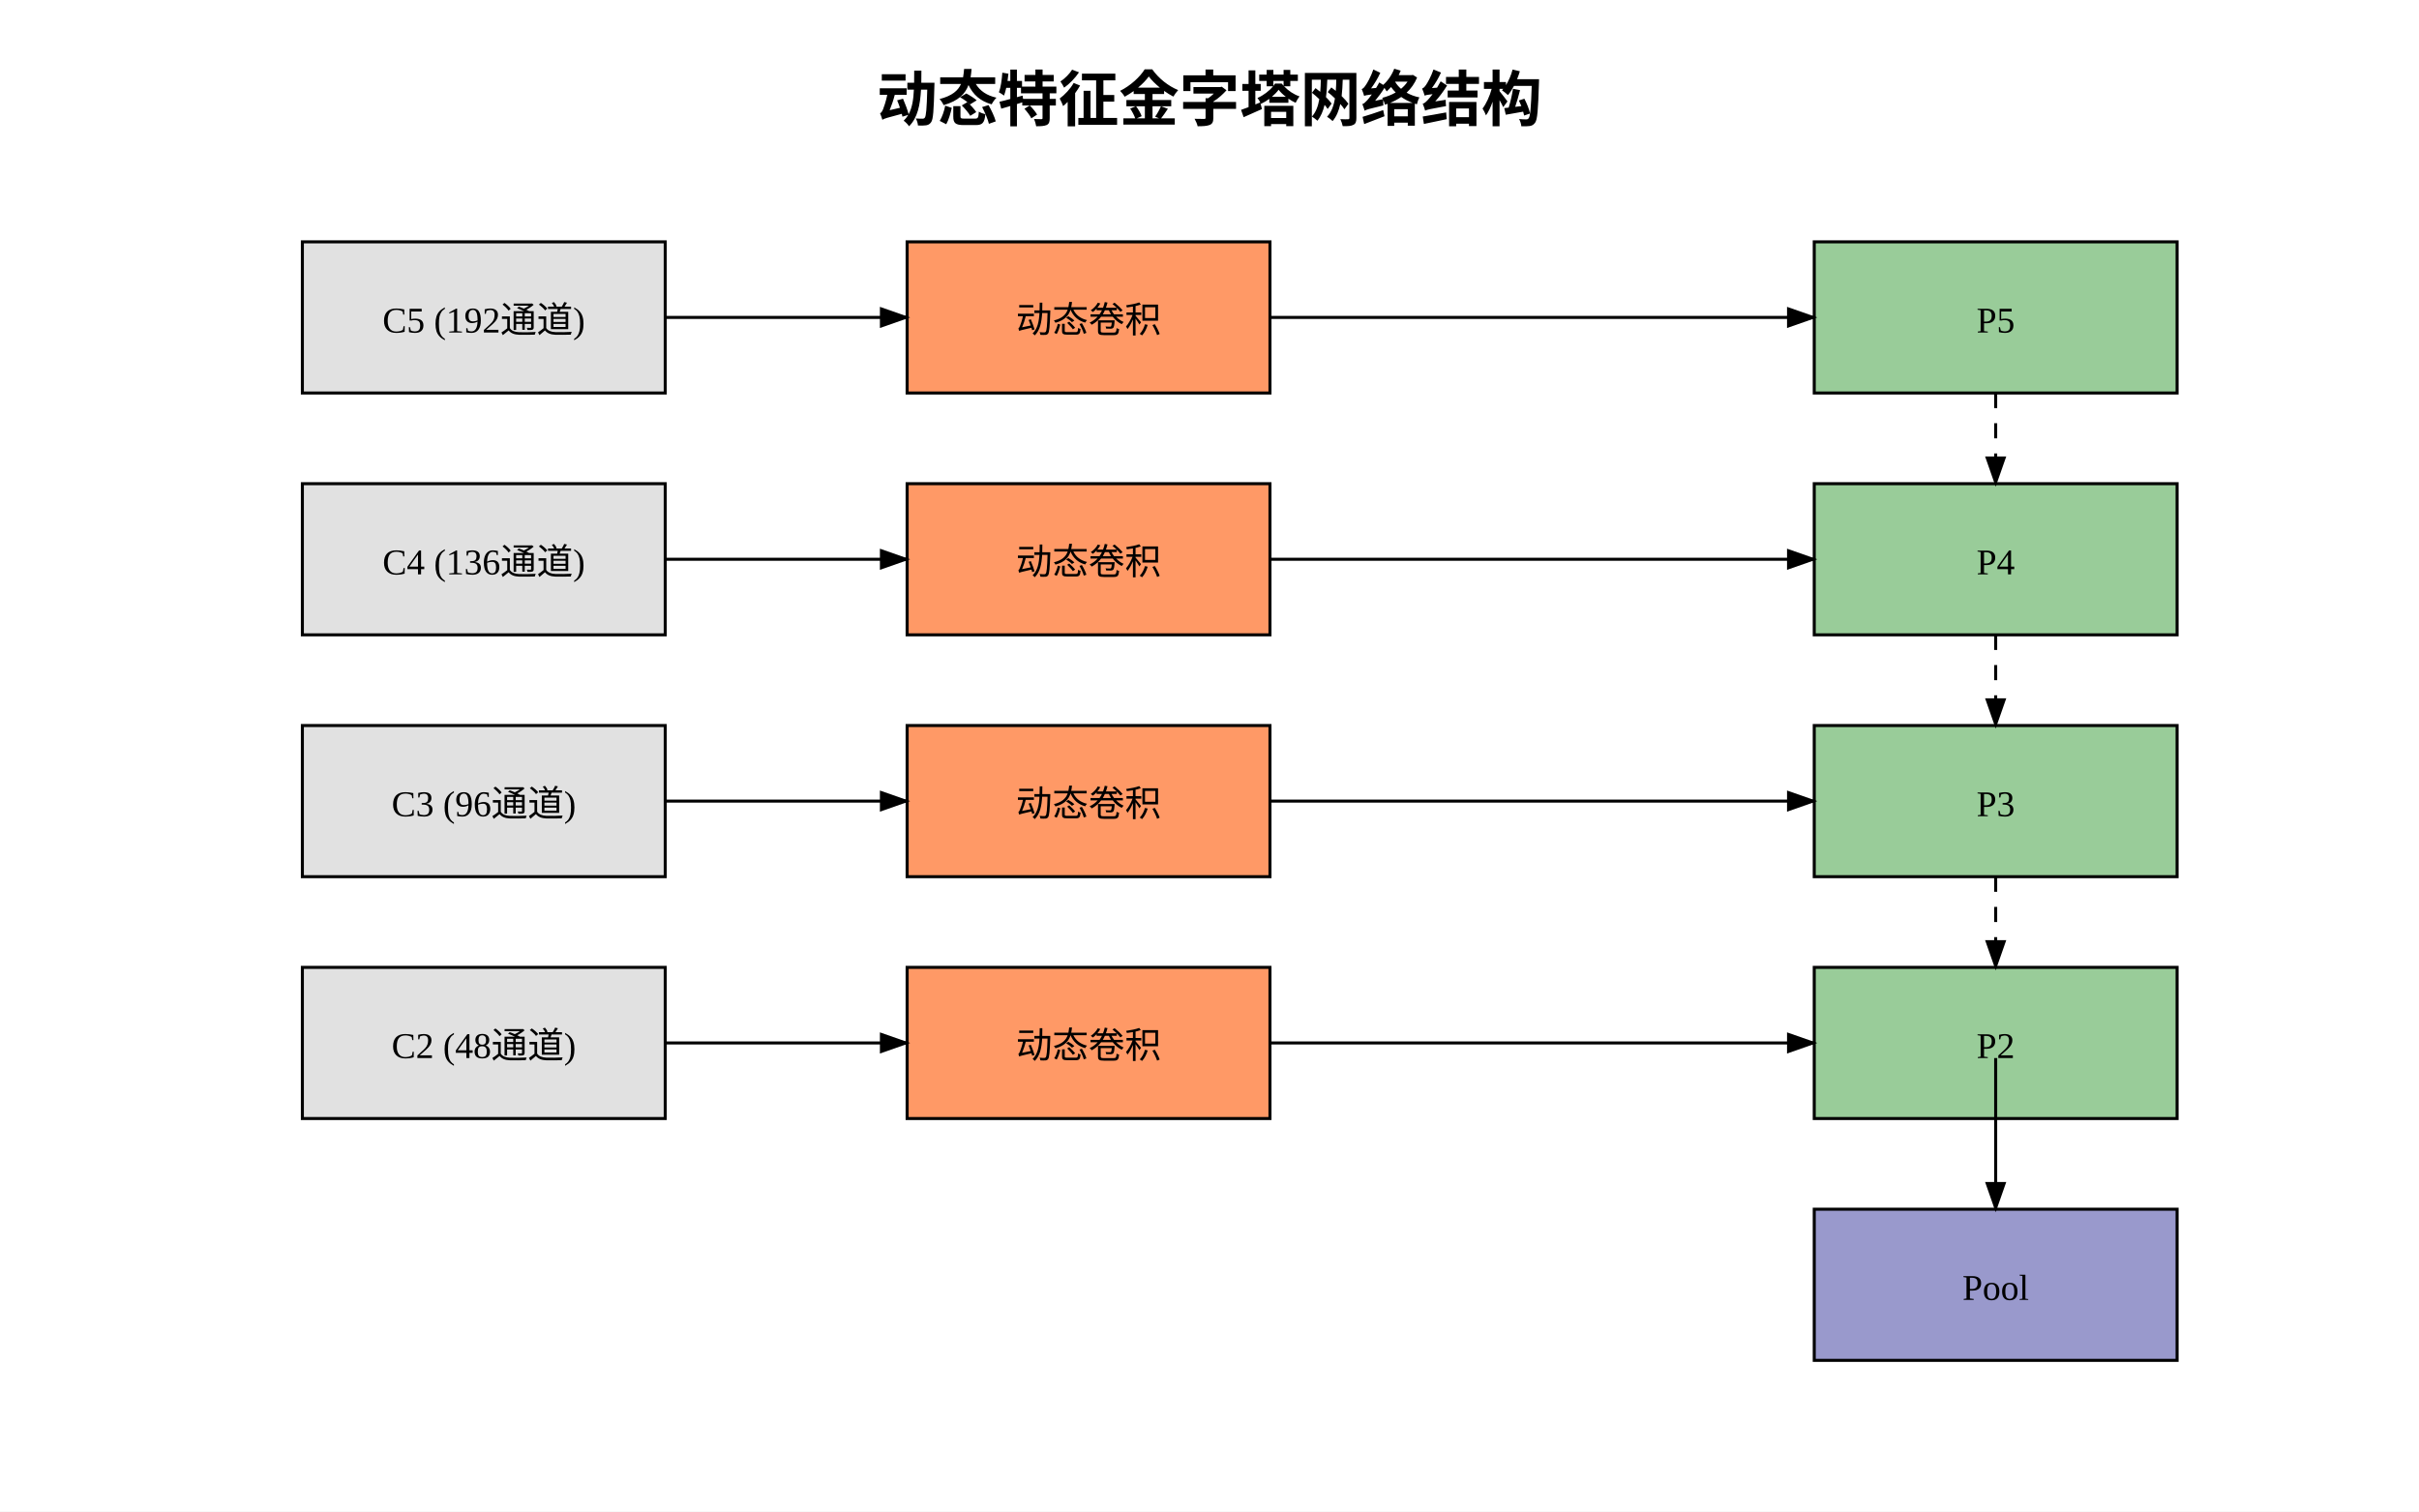
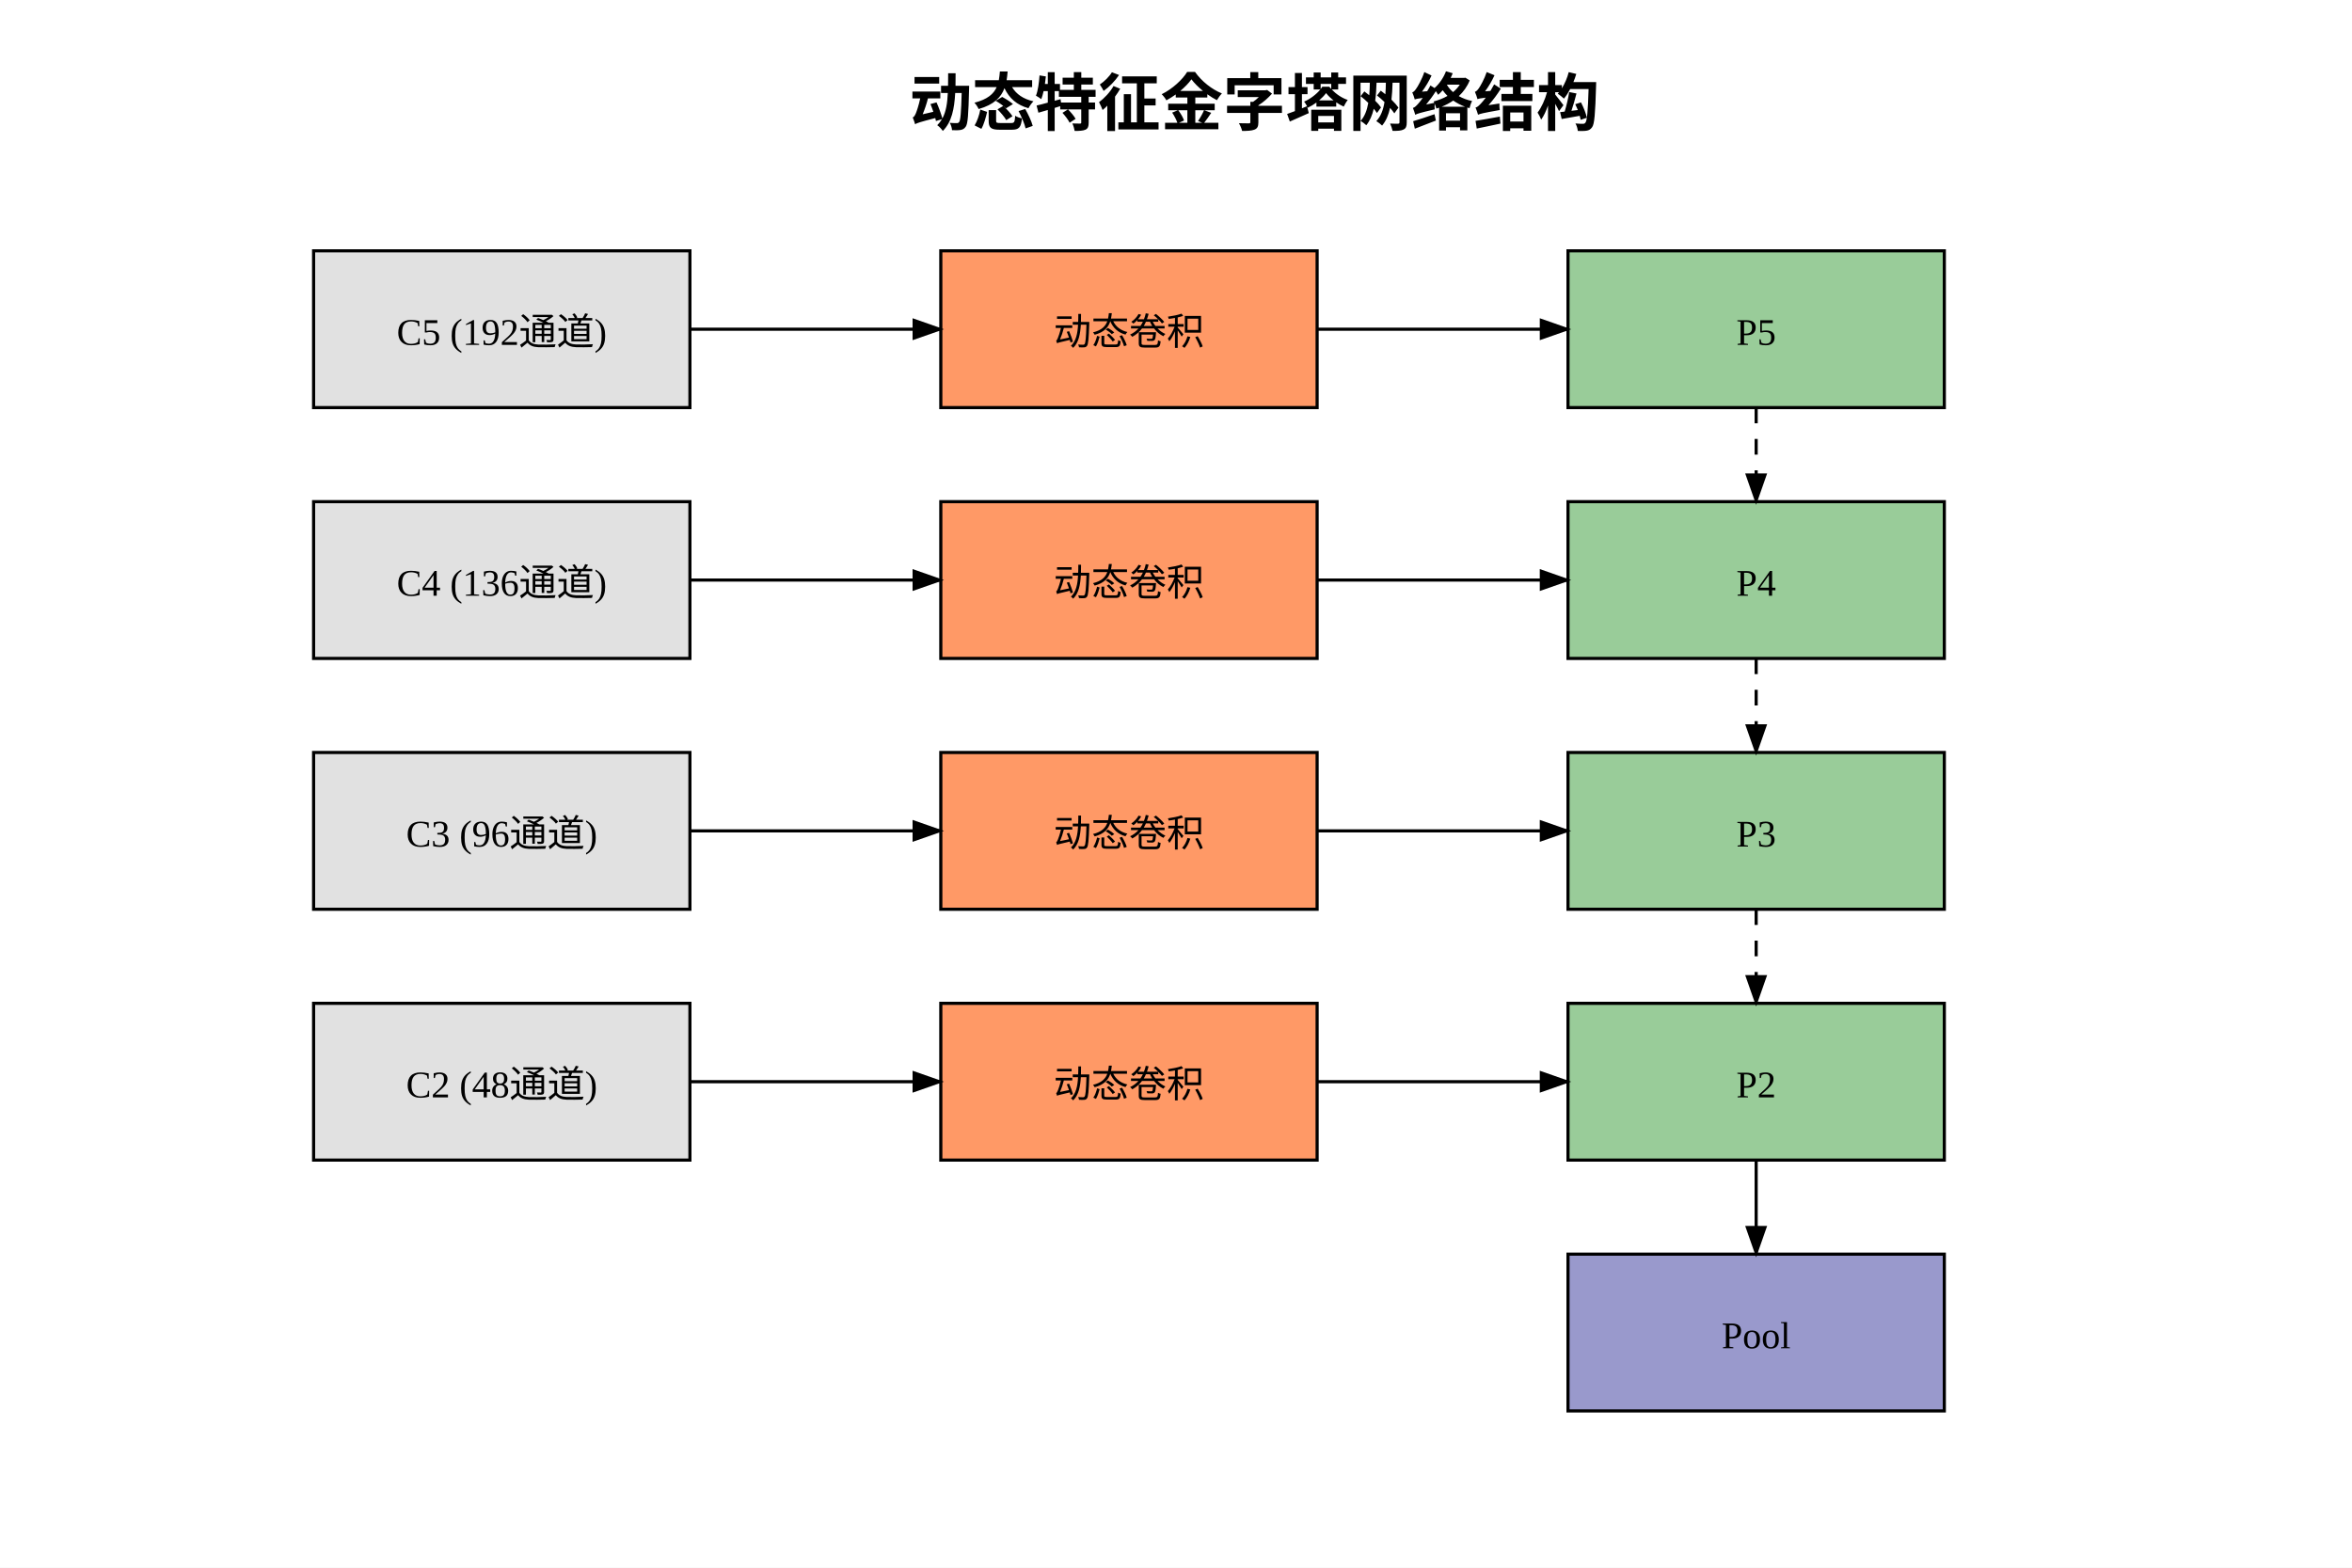
- <svg xmlns="http://www.w3.org/2000/svg" viewBox="0 0 800 500">
-   <rect width="800" height="500" fill="white" />
+ <svg xmlns="http://www.w3.org/2000/svg" viewBox="0 0 750 500">
+   <rect width="750" height="500" fill="white" />
  <text x="400" y="40" text-anchor="middle" font-size="20" font-weight="bold">动态特征金字塔网络结构</text>
  <rect x="100" y="80" width="120" height="50" fill="#e1e1e1" stroke="black" />
  <text x="160" y="110" text-anchor="middle">C5 (192通道)</text>
  <rect x="100" y="160" width="120" height="50" fill="#e1e1e1" stroke="black" />
  <text x="160" y="190" text-anchor="middle">C4 (136通道)</text>
  <rect x="100" y="240" width="120" height="50" fill="#e1e1e1" stroke="black" />
  <text x="160" y="270" text-anchor="middle">C3 (96通道)</text>
  <rect x="100" y="320" width="120" height="50" fill="#e1e1e1" stroke="black" />
  <text x="160" y="350" text-anchor="middle">C2 (48通道)</text>
  <rect x="300" y="80" width="120" height="50" fill="#ff9966" stroke="black" />
  <text x="360" y="110" text-anchor="middle">动态卷积</text>
  <rect x="300" y="160" width="120" height="50" fill="#ff9966" stroke="black" />
  <text x="360" y="190" text-anchor="middle">动态卷积</text>
  <rect x="300" y="240" width="120" height="50" fill="#ff9966" stroke="black" />
  <text x="360" y="270" text-anchor="middle">动态卷积</text>
  <rect x="300" y="320" width="120" height="50" fill="#ff9966" stroke="black" />
  <text x="360" y="350" text-anchor="middle">动态卷积</text>
-   <rect x="600" y="80" width="120" height="50" fill="#99cc99" stroke="black" />
-   <text x="660" y="110" text-anchor="middle">P5</text>
-   <rect x="600" y="160" width="120" height="50" fill="#99cc99" stroke="black" />
-   <text x="660" y="190" text-anchor="middle">P4</text>
-   <rect x="600" y="240" width="120" height="50" fill="#99cc99" stroke="black" />
-   <text x="660" y="270" text-anchor="middle">P3</text>
-   <rect x="600" y="320" width="120" height="50" fill="#99cc99" stroke="black" />
-   <text x="660" y="350" text-anchor="middle">P2</text>
-   <rect x="600" y="400" width="120" height="50" fill="#9999cc" stroke="black" />
-   <text x="660" y="430" text-anchor="middle">Pool</text>
+   <rect x="500" y="80" width="120" height="50" fill="#99cc99" stroke="black" />
+   <text x="560" y="110" text-anchor="middle">P5</text>
+   <rect x="500" y="160" width="120" height="50" fill="#99cc99" stroke="black" />
+   <text x="560" y="190" text-anchor="middle">P4</text>
+   <rect x="500" y="240" width="120" height="50" fill="#99cc99" stroke="black" />
+   <text x="560" y="270" text-anchor="middle">P3</text>
+   <rect x="500" y="320" width="120" height="50" fill="#99cc99" stroke="black" />
+   <text x="560" y="350" text-anchor="middle">P2</text>
+   <rect x="500" y="400" width="120" height="50" fill="#9999cc" stroke="black" />
+   <text x="560" y="430" text-anchor="middle">Pool</text>
  <path d="M220,105 H300" stroke="black" fill="none" marker-end="url(#arrowhead)" />
  <path d="M220,185 H300" stroke="black" fill="none" marker-end="url(#arrowhead)" />
  <path d="M220,265 H300" stroke="black" fill="none" marker-end="url(#arrowhead)" />
  <path d="M220,345 H300" stroke="black" fill="none" marker-end="url(#arrowhead)" />
-   <path d="M420,105 H600" stroke="black" fill="none" marker-end="url(#arrowhead)" />
-   <path d="M420,185 H600" stroke="black" fill="none" marker-end="url(#arrowhead)" />
-   <path d="M420,265 H600" stroke="black" fill="none" marker-end="url(#arrowhead)" />
-   <path d="M420,345 H600" stroke="black" fill="none" marker-end="url(#arrowhead)" />
-   <path d="M660,130 L660,160" stroke="black" stroke-dasharray="5,5" fill="none" marker-end="url(#arrowhead)" />
-   <path d="M660,210 L660,240" stroke="black" stroke-dasharray="5,5" fill="none" marker-end="url(#arrowhead)" />
-   <path d="M660,290 L660,320" stroke="black" stroke-dasharray="5,5" fill="none" marker-end="url(#arrowhead)" />
-   <path d="M660,350 L660,400" stroke="black" fill="none" marker-end="url(#arrowhead)" />
+   <path d="M420,105 H500" stroke="black" fill="none" marker-end="url(#arrowhead)" />
+   <path d="M420,185 H500" stroke="black" fill="none" marker-end="url(#arrowhead)" />
+   <path d="M420,265 H500" stroke="black" fill="none" marker-end="url(#arrowhead)" />
+   <path d="M420,345 H500" stroke="black" fill="none" marker-end="url(#arrowhead)" />
+   <path d="M560,130 L560,160" stroke="black" stroke-dasharray="5,5" fill="none" marker-end="url(#arrowhead)" />
+   <path d="M560,210 L560,240" stroke="black" stroke-dasharray="5,5" fill="none" marker-end="url(#arrowhead)" />
+   <path d="M560,290 L560,320" stroke="black" stroke-dasharray="5,5" fill="none" marker-end="url(#arrowhead)" />
+   <path d="M560,370 L560,400" stroke="black" fill="none" marker-end="url(#arrowhead)" />
  <defs>
    <marker id="arrowhead" markerWidth="10" markerHeight="7" refX="9" refY="3.5" orient="auto">
      <polygon points="0 0, 10 3.5, 0 7" fill="black" />
    </marker>
  </defs>
</svg>
